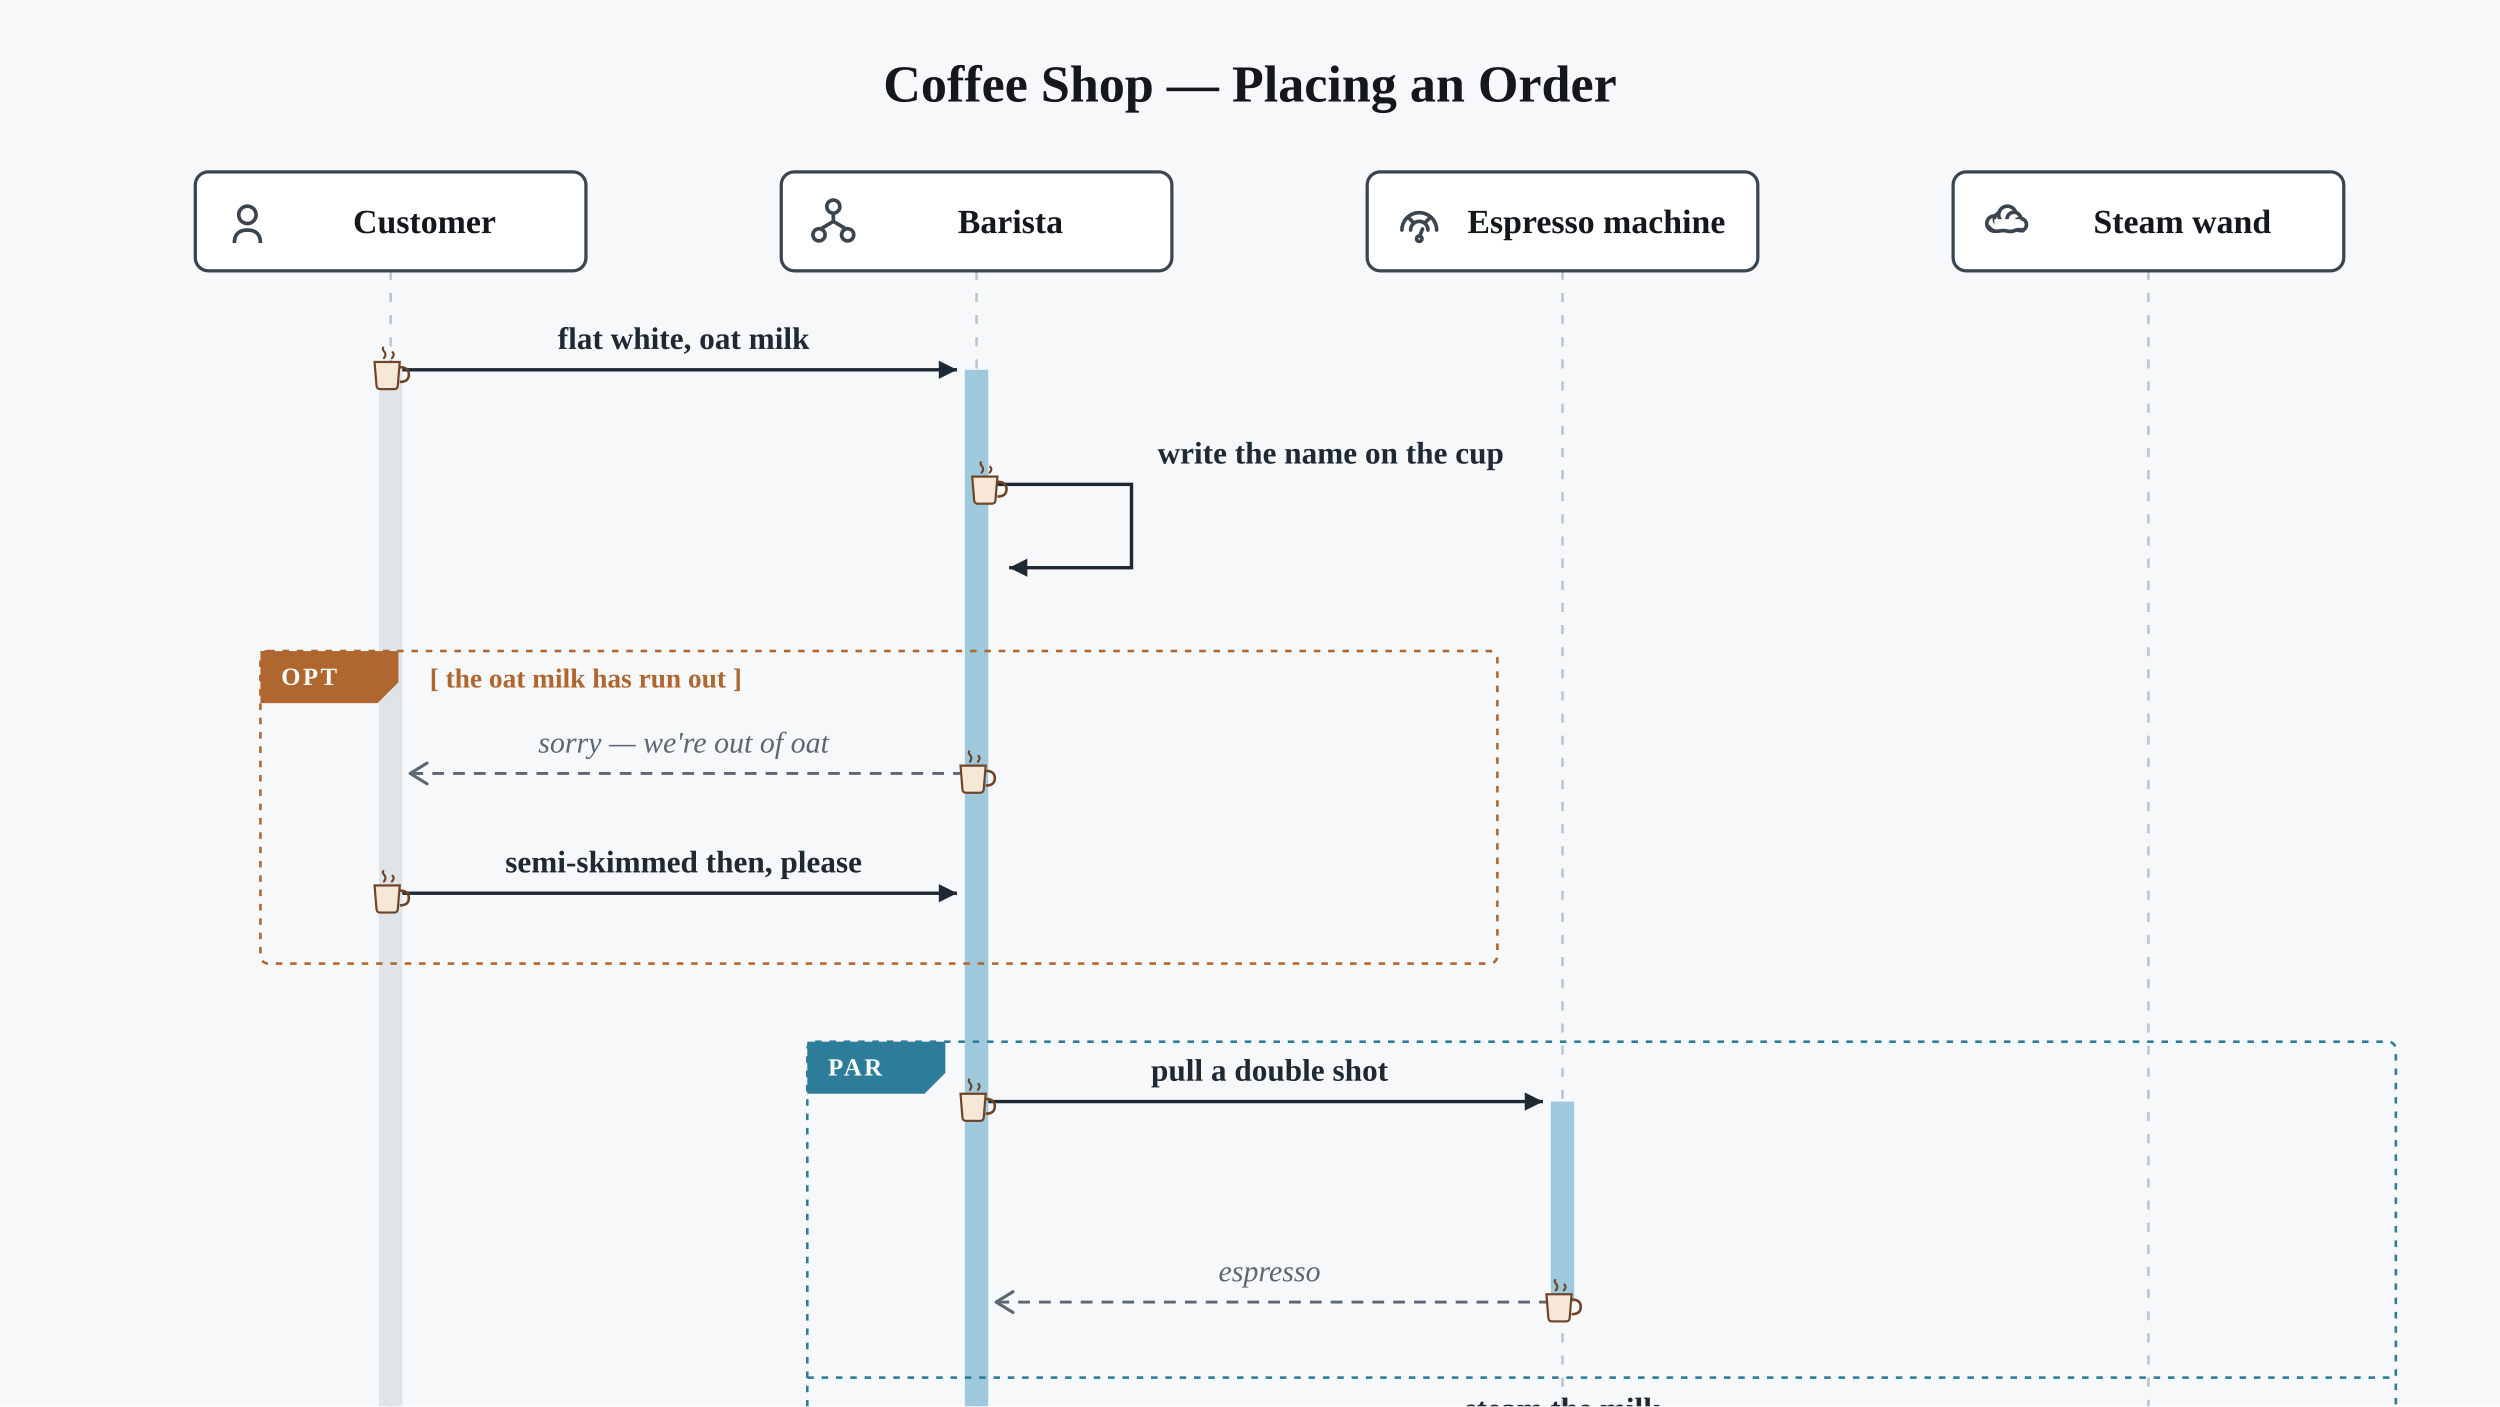
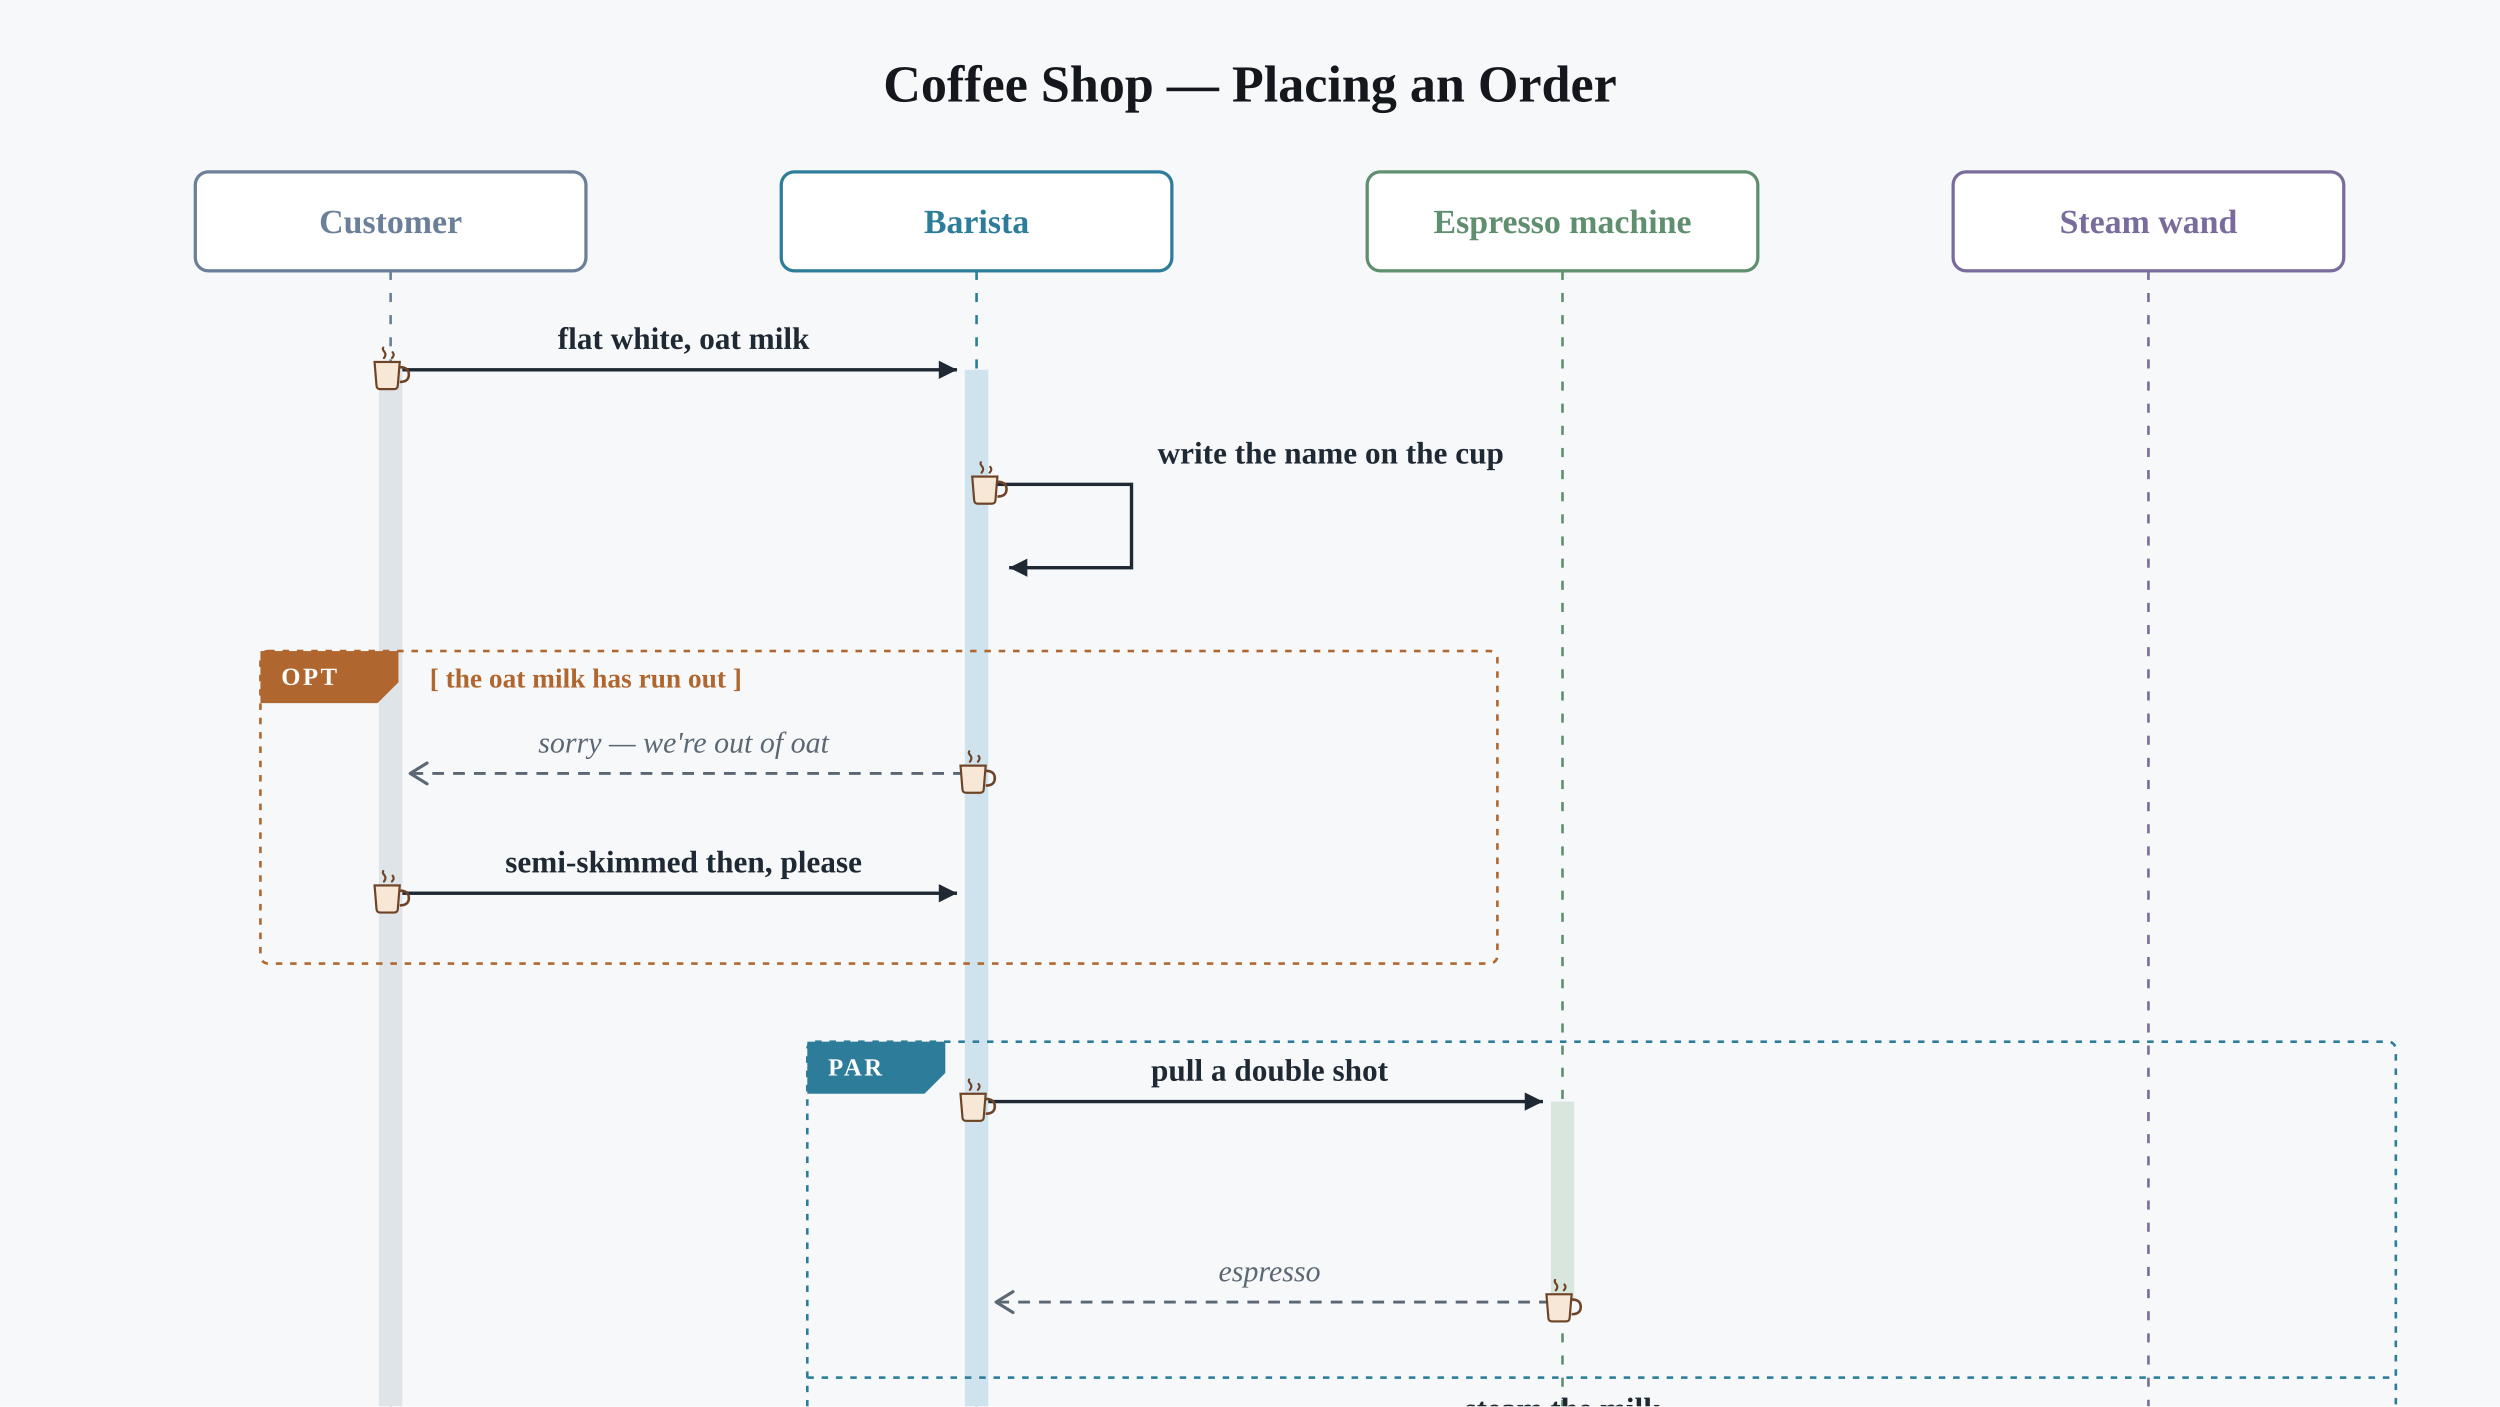
<svg xmlns="http://www.w3.org/2000/svg" id="sequence_coffee_order" width="1920" height="1080" viewBox="0 0 1920 1080">
  <defs>
    <marker id="ret_head" markerUnits="userSpaceOnUse" markerWidth="30" markerHeight="20" refX="16" refY="10" orient="auto">
      <path d="M 3,2 L 16,10 L 3,18" fill="none" class="ret-head" stroke-width="2.4" />
    </marker>
    <clipPath id="sheet_clip">
      <rect x="0" y="208" width="1920" height="872" />
    </clipPath>
-     <symbol id="user" viewBox="0 0 24 24">
-       <circle cx="12" cy="9" r="4" class="head-icon-fill head-icon-stroke" stroke-width="1" />
-       <path d="M 6,22 Q 6,16 12,16 Q 18,16 18,22" class="head-icon-fill head-icon-stroke" stroke-width="1" />
-     </symbol>
-     <symbol id="group" viewBox="0 0 24 24">
-       <path d="M 12,8 L 12,12 M 12,12 L 6,15.6 M 12,12 L 18,15.6" fill="none" class="head-icon-stroke" stroke-width="1" />
-       <circle cx="12" cy="5.2" r="3" class="head-icon-fill head-icon-stroke" stroke-width="1" />
-       <circle cx="5.4" cy="18.2" r="2.8" class="head-icon-fill head-icon-stroke" stroke-width="1" />
-       <circle cx="18.6" cy="18.2" r="2.8" class="head-icon-fill head-icon-stroke" stroke-width="1" />
-     </symbol>
-     <symbol id="gauge" viewBox="0 0 24 24">
-       <path d="M 4,16 A 8,8 0 0,1 20,16" fill="none" class="head-icon-stroke" stroke-width="1.25" stroke-linecap="round" />
-       <path d="M 8,16 A 4,4 0 0,1 16,16" fill="none" class="head-icon-stroke" stroke-width="1" stroke-linecap="round" />
-       <line x1="7.5" y1="10.75" x2="9" y2="12.25" class="head-icon-stroke" stroke-width="1" stroke-linecap="round" />
-       <line x1="16.5" y1="10.75" x2="15" y2="12.25" class="head-icon-stroke" stroke-width="1" stroke-linecap="round" />
-       <path d="M 12.5,18 L 13.5,15.5" fill="none" class="head-icon-stroke" stroke-width="1.25" stroke-linecap="round" stroke-linejoin="round" />
-       <circle cx="12" cy="20" r="1.25" class="head-icon-fill head-icon-stroke" stroke-width="1" />
-     </symbol>
-     <symbol id="cloud" viewBox="0 0 24 24">
-       <circle cx="7" cy="13" r="3.5" class="head-icon-fill head-icon-stroke" stroke-width="1" />
-       <circle cx="10" cy="11" r="3" class="head-icon-fill head-icon-stroke" stroke-width="1" />
-       <circle cx="13" cy="9" r="4" class="head-icon-fill head-icon-stroke" stroke-width="1" />
-       <circle cx="16" cy="11" r="3.2" class="head-icon-fill head-icon-stroke" stroke-width="1" />
-       <circle cx="19" cy="13.5" r="2.8" class="head-icon-fill head-icon-stroke" stroke-width="1" />
-       <rect x="7" y="11" width="12" height="5" class="head-icon-fill" stroke="none" />
-       <path d="M 4,14 Q 6,17 9,16.5 Q 11,16 13,16.5 Q 15,17 17,16 Q 19,15.5 21,16.5" fill="none" class="head-icon-stroke" stroke-width="1" />
-     </symbol>
    <symbol id="mug" viewBox="0 0 24 24">
      <path d="M 4.6,8.4 L 16.2,8.4 L 15.3,19.4 Q 15.15,20.9 13.6,20.9 L 7.2,20.9 Q 5.65,20.9 5.5,19.4 Z" class="icon-fill icon-stroke" stroke-width="1" />
      <path d="M 16.2,10.8 Q 20.4,10.8 20.4,14.2 Q 20.4,17.6 16.2,17.6" fill="none" class="icon-stroke" stroke-width="1.2" />
      <path d="M 8.9,6.6 Q 10.3,5.0 8.9,3.4 Q 8.1,2.5 8.6,1.8" fill="none" class="icon-stroke" stroke-width="1" stroke-linecap="round" />
      <path d="M 12.6,6.6 Q 14.0,5.2 12.9,3.9" fill="none" class="icon-stroke" stroke-width="1" stroke-linecap="round" />
    </symbol>
    <style>
      .t        { font-family: var(--diagram-font-family, Arial, "Liberation Sans", Helvetica, sans-serif); }
      .title    { font-size: 40px; font-weight: 800; fill: var(--title-text-color, #14181d); }
      .head     { font-size: 26px; font-weight: 700; fill: var(--title-text-color, #14181d); }
      .msg      { font-size: 24px; font-weight: 600; fill: var(--body-text-color, #1f2933); }
      .ret      { font-size: 23px; font-weight: 400; fill: var(--muted-text-color, #5b6773); font-style: italic; }
      .lifeline { stroke: var(--lifeline-stroke-color, #bcc5ce); stroke-width: 2; stroke-dasharray: 7 10; }
      .box      { fill: var(--head-fill-color, #ffffff); stroke: var(--head-stroke-color, #3a4550); stroke-width: 2.5; }
      .bar      { stroke: var(--bar-stroke-color, #9ec9dd); stroke-width: 18; }
      .bar-wait { stroke: var(--bar-wait-stroke-color, #dfe4e9); stroke-width: 18; }
      .bar-nest { stroke: var(--bar-nest-stroke-color, #6ba9c6); stroke-width: 18; }
+       .p-customer.box, .p-customer.lifeline { stroke: var(--p-customer, #6b7f99); }
+       .p-customer.head { fill: var(--p-customer, #6b7f99); }
+       .p-customer.bar { stroke: var(--p-customer-bar, #dfe4e9); }
+       .p-barista.box, .p-barista.lifeline { stroke: var(--p-barista, #2d7d9a); }
+       .p-barista.head { fill: var(--p-barista, #2d7d9a); }
+       .p-barista.bar { stroke: var(--p-barista-bar, #cfe3ee); }
+       .p-machine.box, .p-machine.lifeline { stroke: var(--p-machine, #5f8f6e); }
+       .p-machine.head { fill: var(--p-machine, #5f8f6e); }
+       .p-machine.bar { stroke: var(--p-machine-bar, #d9e6dd); }
+       .p-wand.box, .p-wand.lifeline { stroke: var(--p-wand, #7a6b9d); }
+       .p-wand.head { fill: var(--p-wand, #7a6b9d); }
+       .p-wand.bar { stroke: var(--p-wand-bar, #e0dcea); }
      .call     { stroke: var(--call-stroke-color, #1f2933); stroke-width: 2.6; fill: none; }
      .call-head{ fill: var(--call-stroke-color, #1f2933); }
      .return   { stroke: var(--return-stroke-color, #5b6773); stroke-width: 2.2; fill: none; stroke-dasharray: 9 7; }
      .ret-head { stroke: var(--return-stroke-color, #5b6773); stroke-width: 2.4; fill: none;
                  stroke-linecap: round; stroke-linejoin: round; }
      .frag-box { fill: none; stroke-width: 2; stroke-dasharray: 5 6; }
      .frag-par { stroke: var(--par-color, #2d7d9a); }
      .frag-opt { stroke: var(--opt-color, #b0672f); }
      .tab-par  { fill: var(--par-color, #2d7d9a); }
      .tab-opt  { fill: var(--opt-color, #b0672f); }
      .tab-t    { font-size: 19px; font-weight: 800; fill: var(--tab-text-color, #ffffff); letter-spacing: 0.10em; }
      .guard    { font-size: 21px; font-weight: 700; fill: var(--opt-color, #b0672f); }
-       .head-icon-fill   { fill: var(--head-fill-color, #ffffff); }
-       .head-icon-stroke { stroke: var(--head-icon-color, #3a4550); stroke-width: 1.7; }
-       .head-icon-dark   { fill: var(--head-icon-color, #3a4550); }
      .icon-fill   { fill: var(--icon-fill, #f6e7d6); }
      .icon-stroke { stroke: var(--icon-stroke, #6f4326); }
    </style>
  </defs>
  <rect class="scene-bg" width="1920" height="1080" fill="var(--scene-background-color, #f7f8fa)" />
  <text id="title" class="t title" x="960" y="78" text-anchor="middle">Coffee Shop — Placing an Order</text>
-   <line id="life_customer" class="lifeline" x1="300" y1="208" x2="300" y2="1080" />
-   <line id="life_barista" class="lifeline" x1="750" y1="208" x2="750" y2="1080" />
-   <line id="life_machine" class="lifeline" x1="1200" y1="208" x2="1200" y2="1080" />
-   <line id="life_wand" class="lifeline" x1="1650" y1="208" x2="1650" y2="1080" />
+   <line id="life_customer" class="lifeline p-customer" x1="300" y1="208" x2="300" y2="1080" />
+   <line id="life_barista" class="lifeline p-barista" x1="750" y1="208" x2="750" y2="1080" />
+   <line id="life_machine" class="lifeline p-machine" x1="1200" y1="208" x2="1200" y2="1080" />
+   <line id="life_wand" class="lifeline p-wand" x1="1650" y1="208" x2="1650" y2="1080" />
  <g id="head_customer">
-     <rect class="box" x="150" y="132" width="300" height="76" rx="10" />
-     <use href="#user" x="170" y="150" width="40" height="40" />
-     <text class="t head" x="326" y="179" text-anchor="middle">Customer</text>
+     <rect class="box p-customer" x="150" y="132" width="300" height="76" rx="10" />
+     <text class="t head p-customer" x="300" y="179" text-anchor="middle">Customer</text>
  </g>
  <g id="head_barista">
-     <rect class="box" x="600" y="132" width="300" height="76" rx="10" />
-     <use href="#group" x="620" y="150" width="40" height="40" />
-     <text class="t head" x="776" y="179" text-anchor="middle">Barista</text>
+     <rect class="box p-barista" x="600" y="132" width="300" height="76" rx="10" />
+     <text class="t head p-barista" x="750" y="179" text-anchor="middle">Barista</text>
  </g>
  <g id="head_machine">
-     <rect class="box" x="1050" y="132" width="300" height="76" rx="10" />
-     <use href="#gauge" x="1070" y="150" width="40" height="40" />
-     <text class="t head" x="1226" y="179" text-anchor="middle">Espresso machine</text>
+     <rect class="box p-machine" x="1050" y="132" width="300" height="76" rx="10" />
+     <text class="t head p-machine" x="1200" y="179" text-anchor="middle">Espresso machine</text>
  </g>
  <g id="head_wand">
-     <rect class="box" x="1500" y="132" width="300" height="76" rx="10" />
-     <use href="#cloud" x="1520" y="150" width="40" height="40" />
-     <text class="t head" x="1676" y="179" text-anchor="middle">Steam wand</text>
+     <rect class="box p-wand" x="1500" y="132" width="300" height="76" rx="10" />
+     <text class="t head p-wand" x="1650" y="179" text-anchor="middle">Steam wand</text>
  </g>
  <g id="sheet_viewport" clip-path="url(#sheet_clip)">
    <g id="sheet">
-       <line id="bar_customer" class="bar-wait" x1="300" y1="284" x2="300" y2="1538" />
-       <line id="bar_barista" class="bar" x1="750" y1="284" x2="750" y2="1538" />
-       <line id="bar_machine" class="bar" x1="1200" y1="846" x2="1200" y2="1000" />
-       <line id="bar_wand" class="bar" x1="1650" y1="1106" x2="1650" y2="1260" />
-       <line id="bar_prepare" class="bar-nest" x1="759" y1="1380" x2="759" y2="1460" />
+       <line id="bar_customer" class="bar-wait p-customer" x1="300" y1="284" x2="300" y2="1538" />
+       <line id="bar_barista" class="bar p-barista" x1="750" y1="284" x2="750" y2="1538" />
+       <line id="bar_machine" class="bar p-machine" x1="1200" y1="846" x2="1200" y2="1000" />
+       <line id="bar_wand" class="bar p-wand" x1="1650" y1="1106" x2="1650" y2="1260" />
+       <line id="bar_prepare" class="bar-nest p-barista" x1="759" y1="1380" x2="759" y2="1460" />
      <g id="frag_opt">
        <rect class="frag-box frag-opt" x="200" y="500" width="950" height="240" rx="6" />
        <path class="tab-opt" d="M 200 500 L 306 500 L 306 524 L 290 540 L 200 540 Z" />
        <text class="t tab-t" x="216" y="526">OPT</text>
        <text class="t guard" x="330" y="528">[ the oat milk has run out ]</text>
      </g>
      <g id="frag_par">
        <rect class="frag-box frag-par" x="620" y="800" width="1220" height="500" rx="6" />
        <path class="tab-par" d="M 620 800 L 726 800 L 726 824 L 710 840 L 620 840 Z" />
        <text class="t tab-t" x="636" y="826">PAR</text>
      </g>
      <line id="frag_par_divider" class="frag-box frag-par" x1="620" y1="1058" x2="1840" y2="1058" />
      <text id="lbl_order" class="t msg" x="525" y="268" text-anchor="middle">flat white, oat milk</text>
      <line id="msg_order" class="call" x1="309" y1="284" x2="735" y2="284" />
      <path id="head_order" class="call-head" d="M 735,284 L 721,277 L 721,291 Z" />
      <text id="lbl_semi" class="t msg" x="525" y="670" text-anchor="middle">semi-skimmed then, please</text>
      <line id="msg_semi" class="call" x1="309" y1="686" x2="735" y2="686" />
      <path id="head_semi" class="call-head" d="M 735,686 L 721,679 L 721,693 Z" />
      <text id="lbl_shot" class="t msg" x="975" y="830" text-anchor="middle">pull a double shot</text>
      <line id="msg_shot" class="call" x1="759" y1="846" x2="1185" y2="846" />
      <path id="head_shot" class="call-head" d="M 1185,846 L 1171,839 L 1171,853 Z" />
      <text id="lbl_steam" class="t msg" x="1200" y="1090" text-anchor="middle">steam the milk</text>
      <line id="msg_steam" class="call" x1="759" y1="1106" x2="1635" y2="1106" />
      <path id="head_steam" class="call-head" d="M 1635,1106 L 1621,1099 L 1621,1113 Z" />
      <text id="lbl_outofoat" class="t ret" x="525" y="578" text-anchor="middle">sorry — we're out of oat</text>
      <line id="ret_outofoat" class="return" x1="741" y1="594" x2="315" y2="594" marker-end="url(#ret_head)" />
      <text id="lbl_espresso" class="t ret" x="975" y="984" text-anchor="middle">espresso</text>
      <line id="ret_espresso" class="return" x1="1191" y1="1000" x2="765" y2="1000" marker-end="url(#ret_head)" />
      <text id="lbl_milk" class="t ret" x="1200" y="1244" text-anchor="middle">steamed milk</text>
      <line id="ret_milk" class="return" x1="1641" y1="1260" x2="765" y2="1260" marker-end="url(#ret_head)" />
      <text id="lbl_handoff" class="t ret" x="525" y="1522" text-anchor="middle">one flat white</text>
      <line id="ret_handoff" class="return" x1="741" y1="1538" x2="315" y2="1538" marker-end="url(#ret_head)" />
      <text id="lbl_name" class="t msg" x="889" y="356" text-anchor="start">write the name on the cup</text>
      <path id="msg_name" class="call" d="M 759 372 L 869 372 L 869 436 L 775 436" />
      <path id="head_name" class="call-head" d="M 775,436 L 789,429 L 789,443 Z" />
      <text id="lbl_prepare" class="t msg" x="898" y="1364" text-anchor="start">prepare — pour the milk through the shot</text>
      <path id="msg_prepare" class="call" d="M 768 1380 L 878 1380 L 878 1444 L 784 1444" />
      <path id="head_prepare" class="call-head" d="M 784,1444 L 798,1437 L 798,1451 Z" />
      <use id="rider_order" href="#mug" x="280" y="264" width="40" height="40" />
      <use id="rider_semi" href="#mug" x="280" y="666" width="40" height="40" />
      <use id="rider_shot" href="#mug" x="730" y="826" width="40" height="40" />
      <use id="rider_steam" href="#mug" x="730" y="1086" width="40" height="40" />
      <use id="rider_outofoat" href="#mug" x="730" y="574" width="40" height="40" />
      <use id="rider_espresso" href="#mug" x="1180" y="980" width="40" height="40" />
      <use id="rider_milk" href="#mug" x="1630" y="1240" width="40" height="40" />
      <use id="rider_handoff" href="#mug" x="730" y="1518" width="40" height="40" />
      <use id="rider_name" href="#mug" x="739" y="352" width="40" height="40" />
      <use id="rider_prepare" href="#mug" x="748" y="1360" width="40" height="40" />
    </g>
  </g>
</svg>
